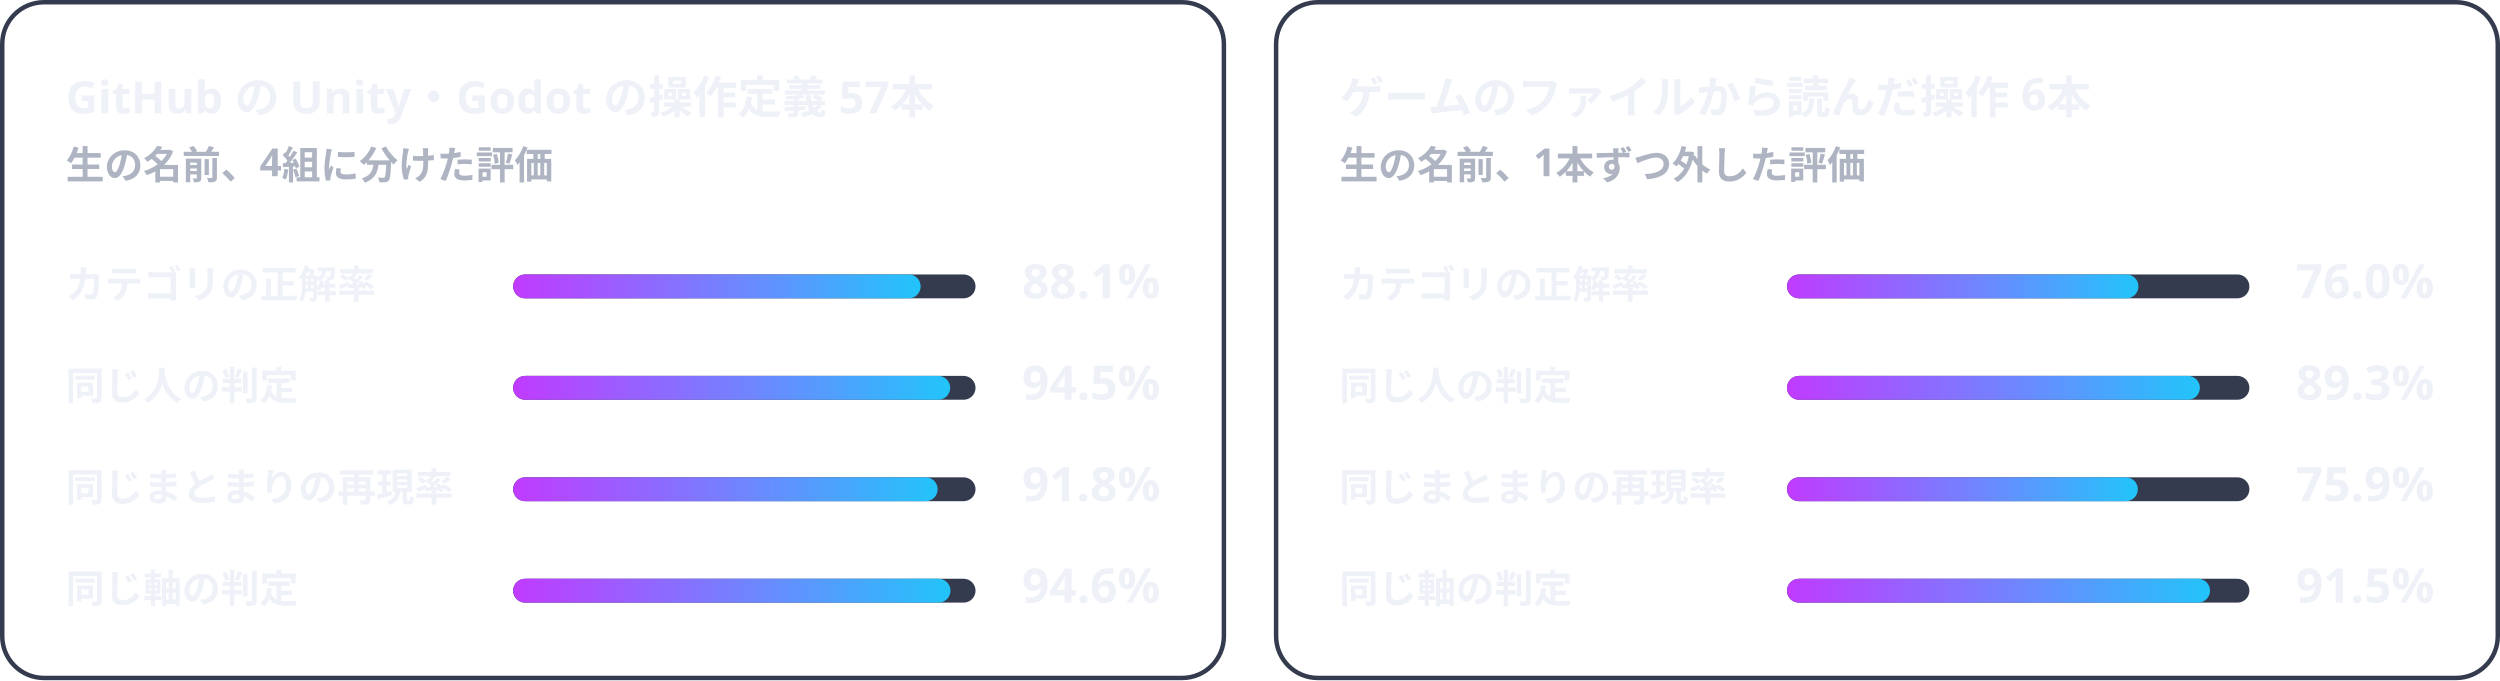
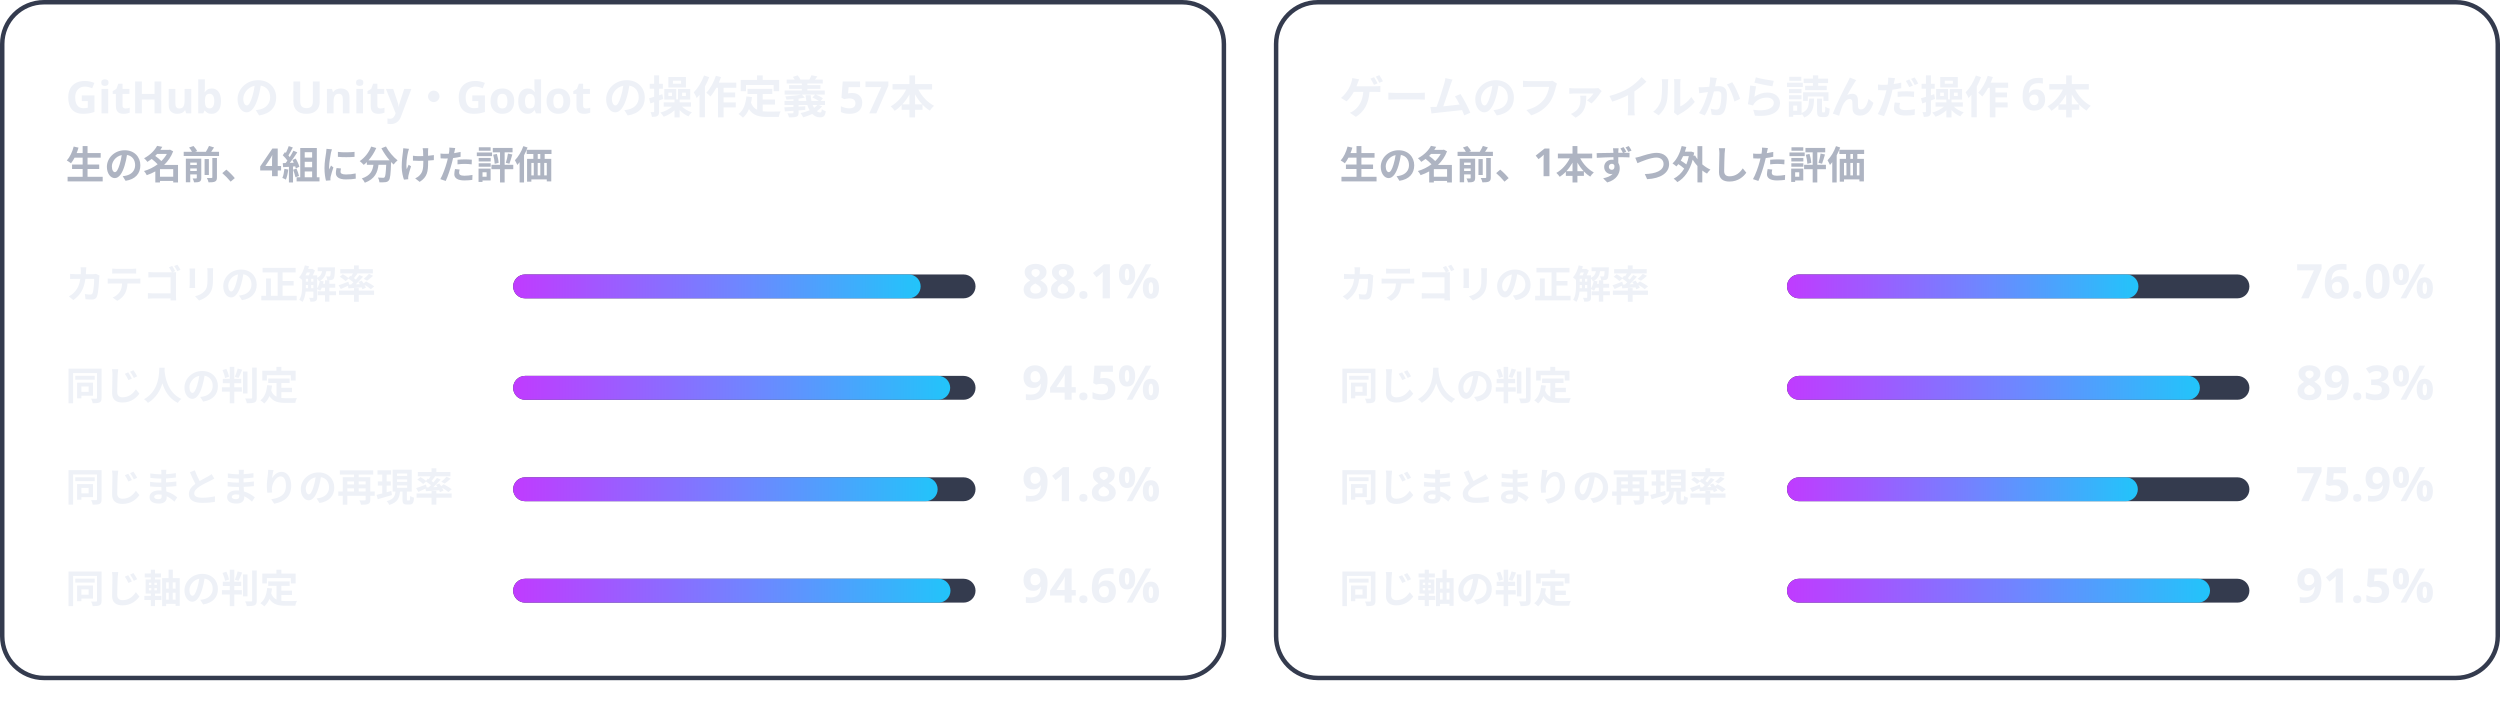
- <svg xmlns="http://www.w3.org/2000/svg" viewBox="0 0 838 228" width="838" height="228" role="img">
+ <svg xmlns="http://www.w3.org/2000/svg" viewBox="0 0 838 242" width="838" height="242" role="img">
  <defs>
    <filter id="glow" x="-30%" y="-30%" width="160%" height="160%">
      <feGaussianBlur stdDeviation="1.6" result="b" />
      <feMerge>
        <feMergeNode in="b" />
        <feMergeNode in="SourceGraphic" />
      </feMerge>
    </filter>
    <linearGradient id="brand" x1="0" y1="0" x2="1" y2="0">
      <stop offset="0" stop-color="#C03BFF" />
      <stop offset=".55" stop-color="#6F86FF" />
      <stop offset="1" stop-color="#22C4FA" />
    </linearGradient>
    <linearGradient id="bg" x1="0" y1="0" x2="1" y2="1">
      <stop offset="0" stop-color="#141827" />
      <stop offset="1" stop-color="#231B35" />
    </linearGradient>
    <style>
.jp{font-family:'Hiragino Sans','Hiragino Kaku Gothic ProN','Yu Gothic UI','Yu Gothic','Meiryo','Noto Sans JP','Noto Sans CJK JP',sans-serif}
.disp{font-family:Impact,Haettenschweiler,'Anton','Arial Narrow Bold','Arial Black',sans-serif}
.gh{font-family:-apple-system,BlinkMacSystemFont,'Segoe UI','Noto Sans',Helvetica,Arial,sans-serif}
.rnd{font-family:RcRounded,'Hiragino Maru Gothic ProN','Yu Gothic UI','Noto Sans JP',sans-serif}
.hand{font-family:RcHand,'Hiragino Maru Gothic ProN','Yu Gothic UI','Noto Sans JP',sans-serif}
.mono{font-family:ui-monospace,SFMono-Regular,'Cascadia Mono',Consolas,'Liberation Mono',monospace}

@keyframes bob{0%,100%{transform:translateY(0)}50%{transform:translateY(-5px)}}
@keyframes blink{0%,90%,100%{transform:scaleY(1)}94%{transform:scaleY(.12)}}
@keyframes flow{to{stroke-dashoffset:-28}}
@keyframes pulse{0%,100%{opacity:.55}50%{opacity:1}}
.bob{animation:bob 2.6s ease-in-out infinite}
.eyes{transform-box:fill-box;transform-origin:center;animation:blink 4.8s infinite}
.flow{stroke-dasharray:6 8;animation:flow 1.1s linear infinite}
.pulse{animation:pulse 2.4s ease-in-out infinite}
@media (prefers-reduced-motion:reduce){.bob,.eyes,.flow,.pulse{animation:none}}
</style>
  </defs>
  <rect x="0.75" y="0.75" width="409.5" height="226.5" rx="14" fill="none" stroke="#343B4E" stroke-width="1.5" />
  <g transform="translate(0.0 0)">
    <text x="22" y="38" class="gh" font-size="15" font-weight="700" fill="#EEF1F7" text-anchor="start">GitHub の Unity・Godot の操作定義 57本</text>
    <text x="22" y="60" class="gh" font-size="13" font-weight="600" fill="#AEB4C2" text-anchor="start">生の名前、4組に分けた評価</text>
    <text x="22" y="100" class="gh" font-size="13" font-weight="600" fill="#EEF1F7" text-anchor="start">カテゴリの正解率</text>
    <rect x="172" y="92" width="155.0" height="8" rx="4.0" fill="#343B4E" />
    <rect x="172" y="92" width="136.6" height="8" rx="4.0" fill="url(#brand)" />
    <text x="389.0" y="100" class="gh" font-size="16" font-weight="700" fill="#EEF1F7" text-anchor="end">88.1%</text>
    <text x="22" y="134" class="gh" font-size="13" font-weight="600" fill="#EEF1F7" text-anchor="start">同じ人の判定</text>
    <rect x="172" y="126" width="155.0" height="8" rx="4.0" fill="#343B4E" />
    <rect x="172" y="126" width="146.5" height="8" rx="4.0" fill="url(#brand)" />
    <text x="389.0" y="134" class="gh" font-size="16" font-weight="700" fill="#EEF1F7" text-anchor="end">94.5%</text>
    <text x="22" y="168" class="gh" font-size="13" font-weight="600" fill="#EEF1F7" text-anchor="start">同じまとまりの再現率</text>
    <rect x="172" y="160" width="155.0" height="8" rx="4.0" fill="#343B4E" />
    <rect x="172" y="160" width="142.3" height="8" rx="4.0" fill="url(#brand)" />
    <text x="389.0" y="168" class="gh" font-size="16" font-weight="700" fill="#EEF1F7" text-anchor="end">91.8%</text>
    <text x="22" y="202" class="gh" font-size="13" font-weight="600" fill="#EEF1F7" text-anchor="start">同じ軸の判定</text>
    <rect x="172" y="194" width="155.0" height="8" rx="4.0" fill="#343B4E" />
    <rect x="172" y="194" width="146.6" height="8" rx="4.0" fill="url(#brand)" />
    <text x="389.0" y="202" class="gh" font-size="16" font-weight="700" fill="#EEF1F7" text-anchor="end">94.6%</text>
  </g>
  <rect x="427.75" y="0.75" width="409.5" height="226.5" rx="14" fill="none" stroke="#343B4E" stroke-width="1.5" />
  <g transform="translate(427.0 0)">
    <text x="22" y="38" class="gh" font-size="15" font-weight="700" fill="#EEF1F7" text-anchor="start">ゲームのファイルから読んだ操作 6本</text>
    <text x="22" y="60" class="gh" font-size="13" font-weight="600" fill="#AEB4C2" text-anchor="start">生の名前、1本ずつ外した評価</text>
    <text x="22" y="100" class="gh" font-size="13" font-weight="600" fill="#EEF1F7" text-anchor="start">カテゴリの正解率</text>
    <rect x="172" y="92" width="155.0" height="8" rx="4.0" fill="#343B4E" />
    <rect x="172" y="92" width="117.8" height="8" rx="4.0" fill="url(#brand)" />
    <text x="389.0" y="100" class="gh" font-size="16" font-weight="700" fill="#EEF1F7" text-anchor="end">76.0%</text>
    <text x="22" y="134" class="gh" font-size="13" font-weight="600" fill="#EEF1F7" text-anchor="start">同じ人の判定</text>
    <rect x="172" y="126" width="155.0" height="8" rx="4.0" fill="#343B4E" />
    <rect x="172" y="126" width="138.4" height="8" rx="4.0" fill="url(#brand)" />
    <text x="389.0" y="134" class="gh" font-size="16" font-weight="700" fill="#EEF1F7" text-anchor="end">89.3%</text>
    <text x="22" y="168" class="gh" font-size="13" font-weight="600" fill="#EEF1F7" text-anchor="start">同じまとまりの再現率</text>
    <rect x="172" y="160" width="155.0" height="8" rx="4.0" fill="#343B4E" />
    <rect x="172" y="160" width="117.6" height="8" rx="4.0" fill="url(#brand)" />
    <text x="389.0" y="168" class="gh" font-size="16" font-weight="700" fill="#EEF1F7" text-anchor="end">75.9%</text>
    <text x="22" y="202" class="gh" font-size="13" font-weight="600" fill="#EEF1F7" text-anchor="start">同じ軸の判定</text>
    <rect x="172" y="194" width="155.0" height="8" rx="4.0" fill="#343B4E" />
    <rect x="172" y="194" width="141.8" height="8" rx="4.0" fill="url(#brand)" />
    <text x="389.0" y="202" class="gh" font-size="16" font-weight="700" fill="#EEF1F7" text-anchor="end">91.5%</text>
  </g>
</svg>
